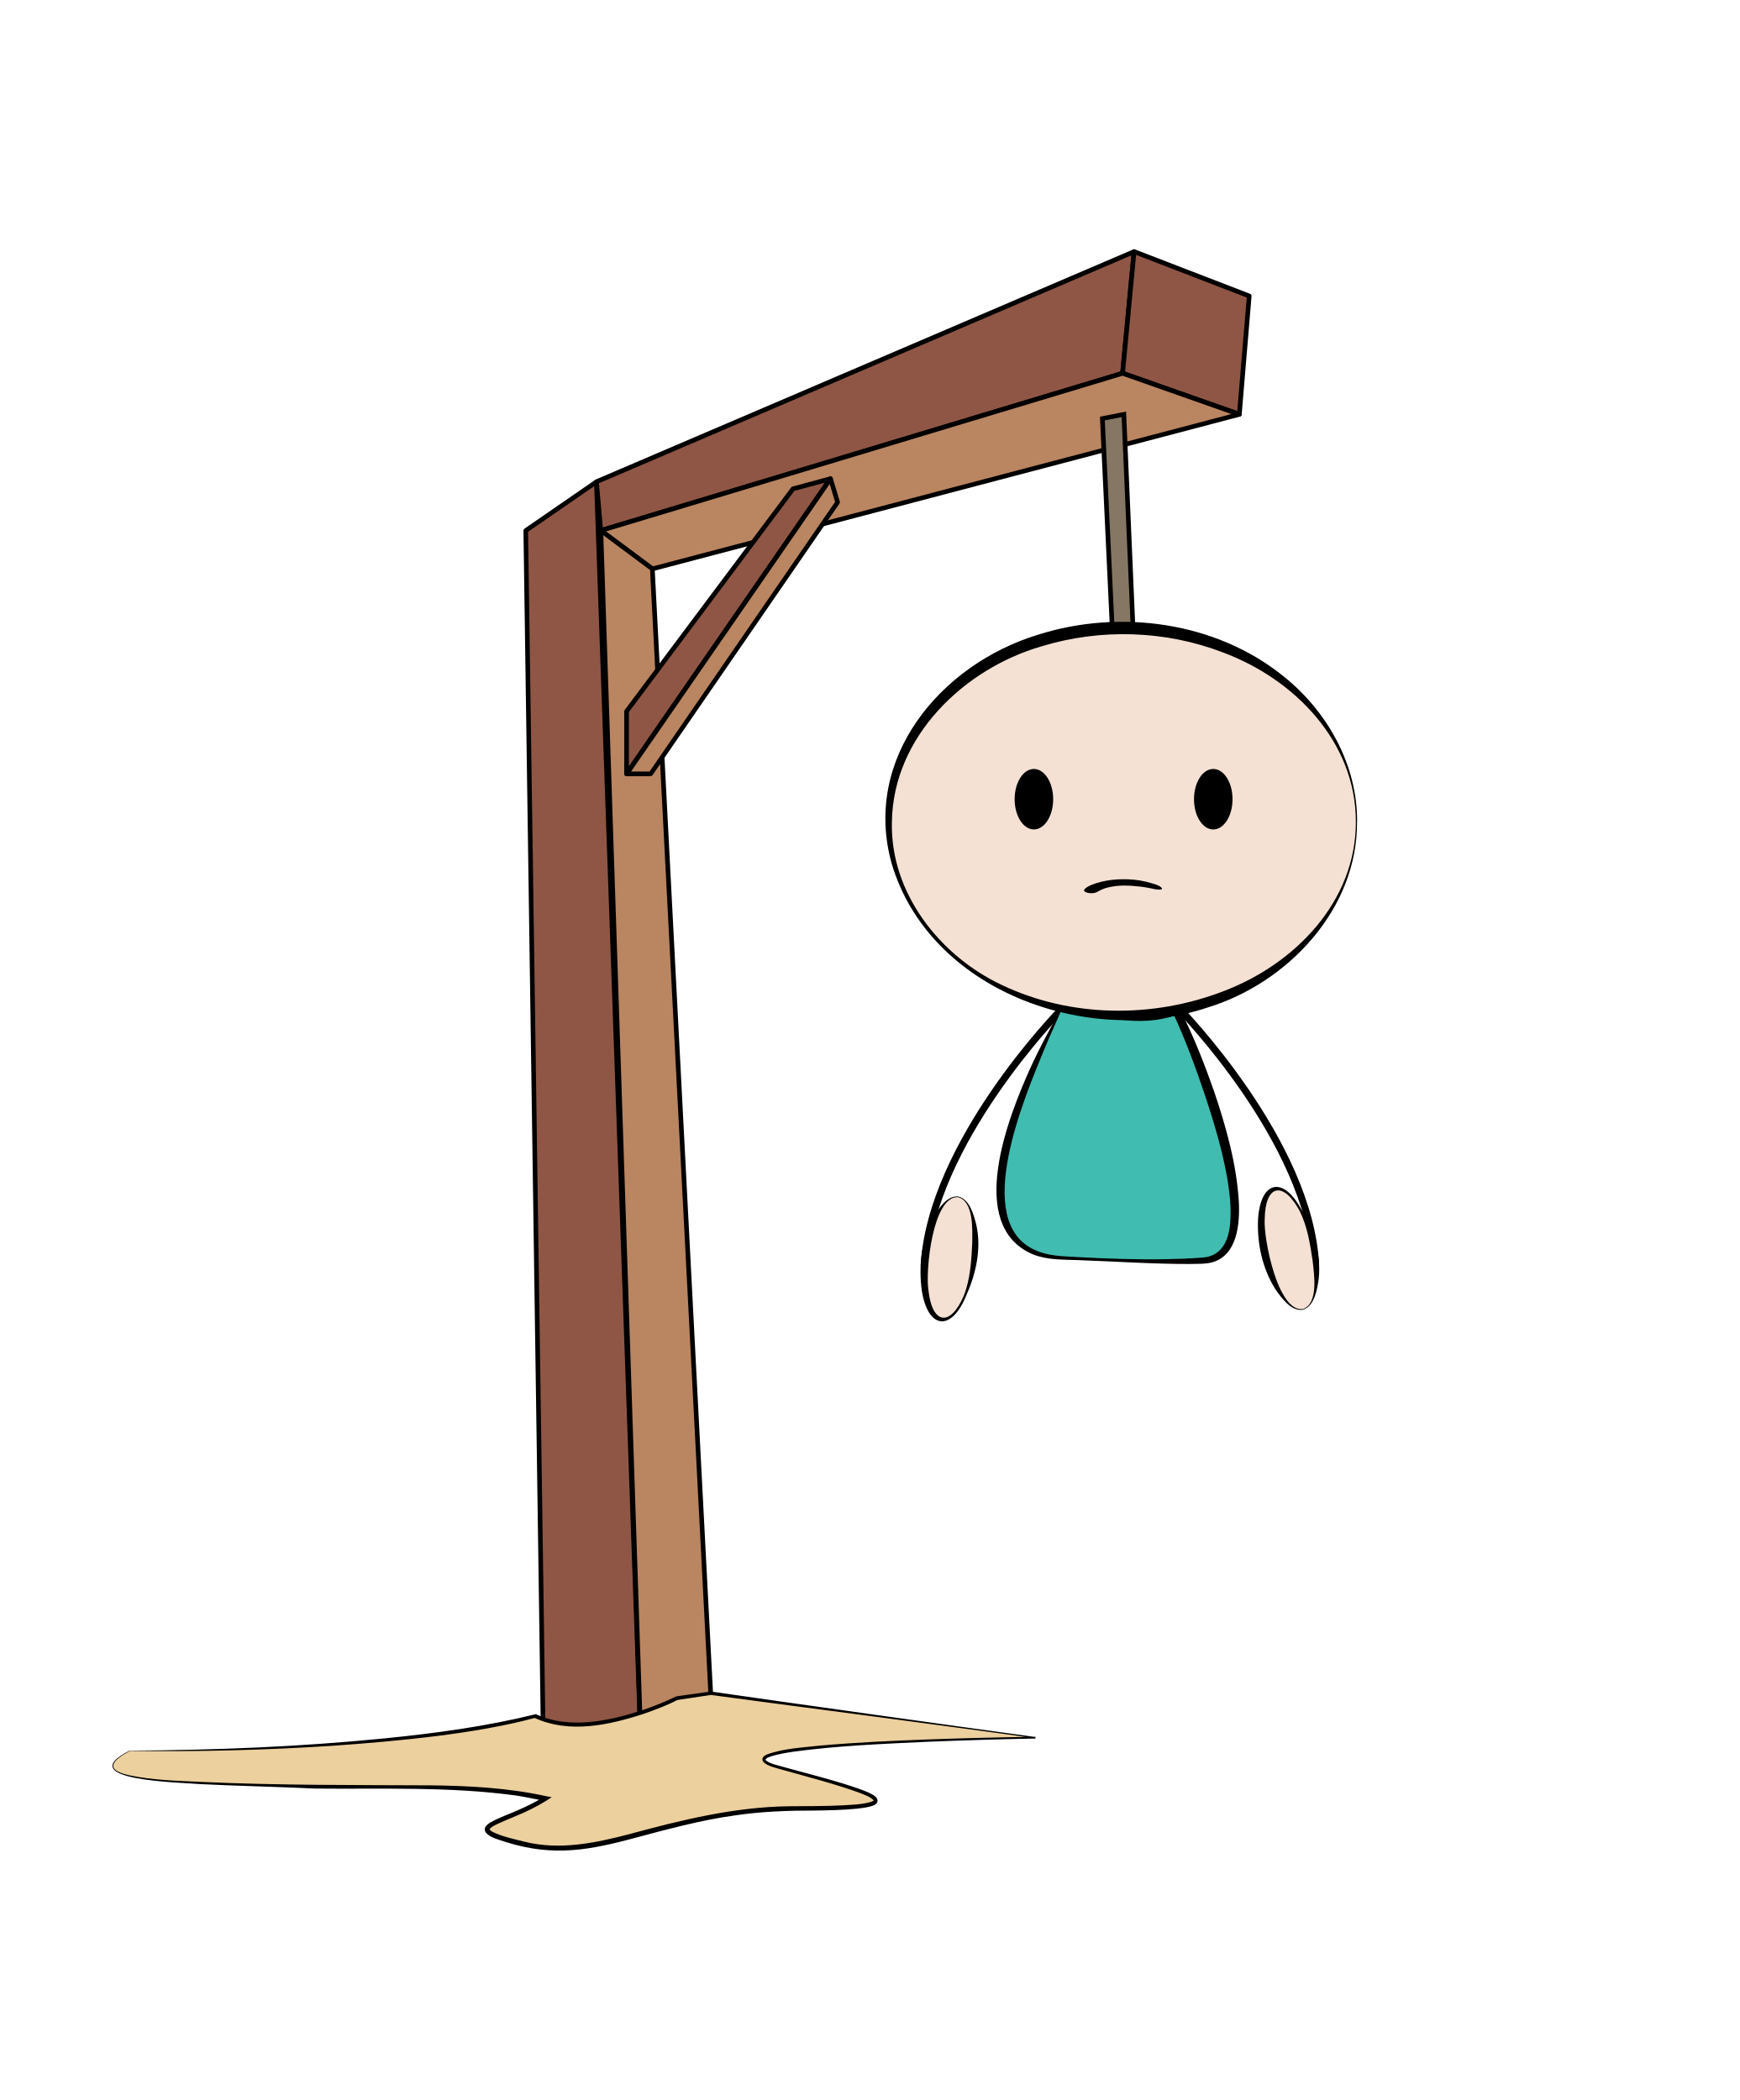
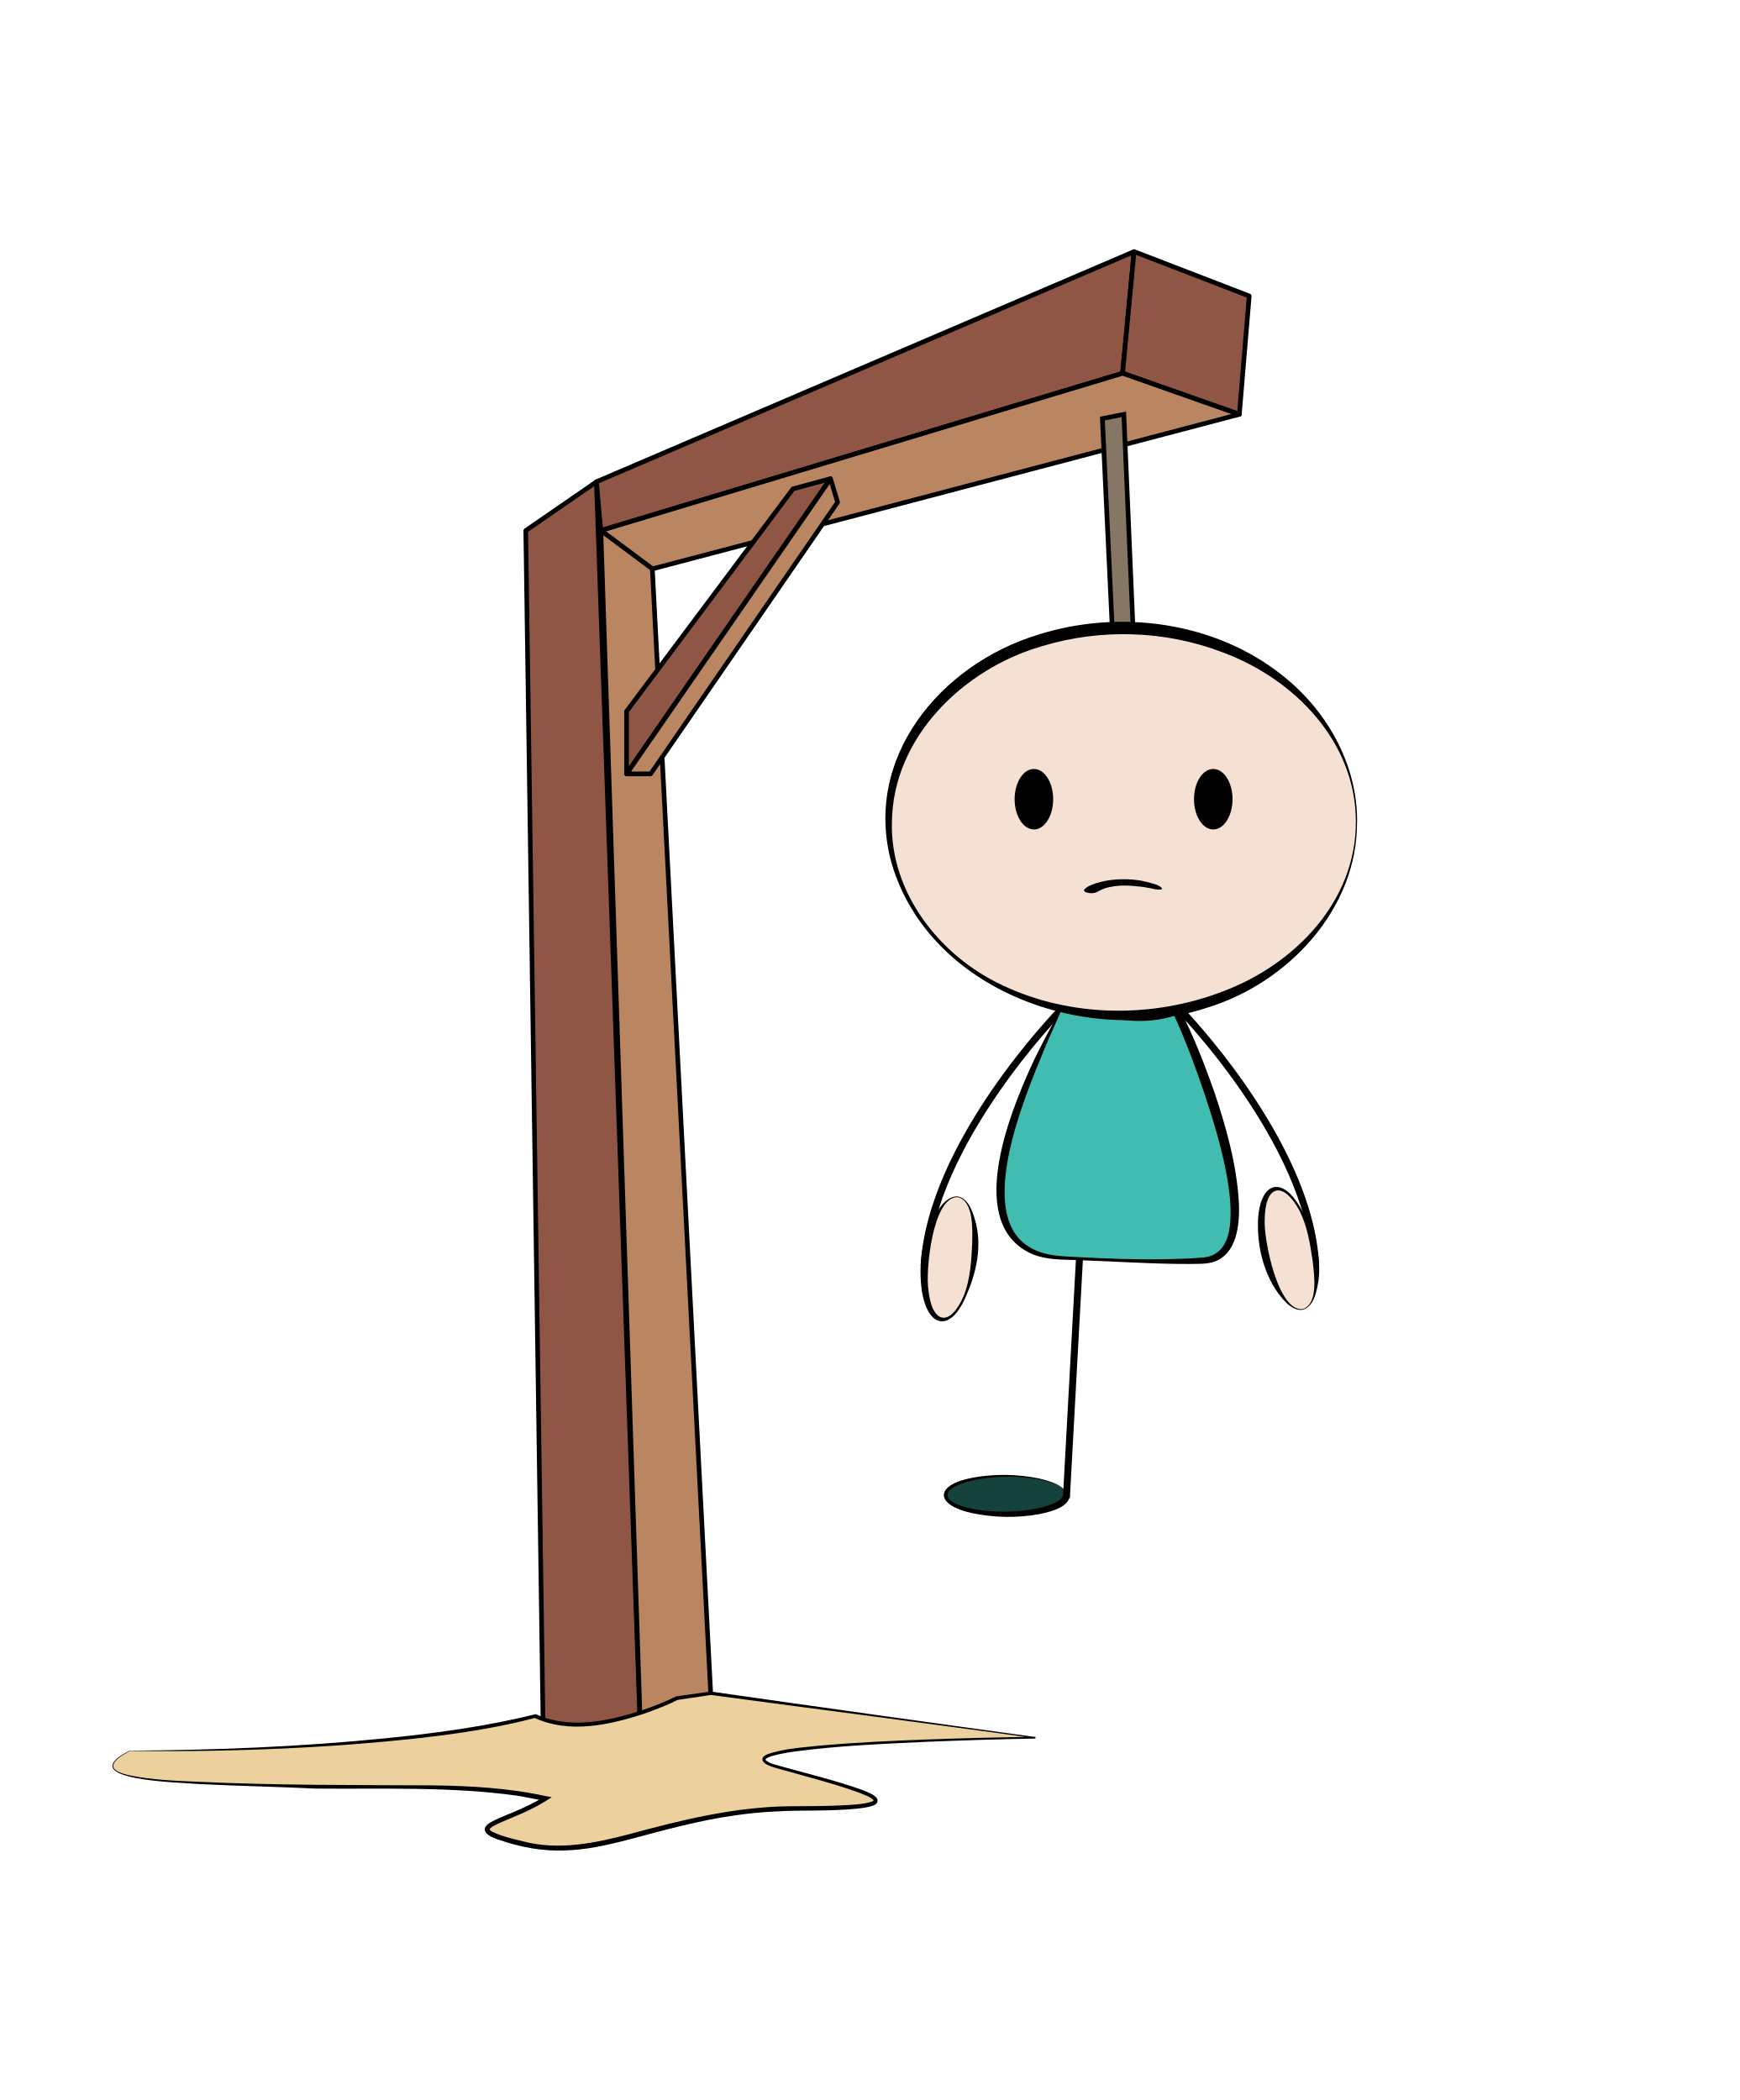
<svg xmlns="http://www.w3.org/2000/svg" viewBox="0 0 264.53 319.36">
  <g id="Capa_1">
    <g>
      <g>
        <g>
          <polygon points="90.69 73.27 91.35 80.69 170.68 56.77 172.43 38.27 90.69 73.27" style="fill:#8f5645;" />
          <path d="M91.35,81.04c-.07,0-.14-.02-.2-.06-.09-.06-.14-.16-.15-.26l-.67-7.42c-.01-.15,.07-.3,.21-.36l81.75-35c.11-.05,.25-.03,.35,.04,.1,.07,.16,.2,.14,.32l-1.75,18.5c-.01,.14-.11,.26-.25,.31l-79.33,23.92s-.07,.02-.1,.02Zm-.29-7.55l.6,6.73,78.69-23.72,1.67-17.67-80.96,34.66Z" />
        </g>
        <g>
          <polygon points="172.43 38.27 189.93 45.02 188.43 63.02 170.68 56.77 172.43 38.27" style="fill:#8f5645;" />
          <path d="M188.43,63.37s-.08,0-.12-.02l-17.75-6.25c-.15-.05-.25-.21-.23-.37l1.75-18.5c.01-.11,.07-.21,.17-.27,.09-.06,.21-.07,.31-.03l17.5,6.75c.15,.06,.24,.2,.23,.36l-1.5,18c0,.11-.07,.21-.16,.27-.06,.04-.13,.06-.19,.06Zm-17.37-6.85l17.06,6.01,1.44-17.28-16.82-6.49-1.68,17.76Z" />
        </g>
        <g>
          <polygon points="188.43 63.02 99.19 86.52 91.35 80.69 170.68 56.77 188.43 63.02" style="fill:#ba8561;" />
          <path d="M99.19,86.87c-.08,0-.15-.02-.21-.07l-7.83-5.83c-.11-.08-.16-.21-.14-.35,.02-.13,.12-.24,.25-.28l79.33-23.92c.07-.02,.15-.02,.22,0l17.75,6.25c.15,.05,.24,.19,.24,.35s-.11,.29-.26,.33l-89.25,23.5s-.06,.01-.09,.01Zm-7.06-6.05l7.13,5.31,87.97-23.16-16.55-5.83-78.55,23.68Z" />
        </g>
      </g>
      <g>
        <polygon points="79.94 80.69 90.69 73.27 97.56 268.76 82.56 261.63 79.94 80.69" style="fill:#8f5645;" />
        <path d="M97.56,269.11c-.05,0-.1-.01-.15-.03l-15-7.12c-.12-.06-.2-.18-.2-.31l-2.62-180.95c0-.12,.06-.23,.15-.3l10.75-7.42c.11-.07,.24-.08,.36-.02,.12,.06,.19,.17,.19,.3l6.87,195.49c0,.12-.06,.24-.16,.31-.06,.04-.13,.06-.19,.06Zm-14.65-7.7l14.27,6.78-6.83-194.26-10.06,6.94,2.62,180.54Z" />
      </g>
      <g>
        <polygon points="97.56 268.76 108.06 257.51 99.19 86.52 91.35 80.69 97.56 268.76" style="fill:#ba8561;" />
        <path d="M97.56,269.11s-.08,0-.12-.02c-.13-.05-.22-.18-.23-.32l-6.21-188.07c0-.14,.07-.26,.19-.33,.12-.06,.27-.05,.38,.03l7.83,5.83c.08,.06,.14,.16,.14,.27l8.87,170.99c0,.1-.03,.19-.09,.26l-10.5,11.25c-.07,.07-.16,.11-.26,.11Zm-5.83-187.71l6.16,186.48,9.81-10.51-8.86-170.68-7.11-5.29Z" />
      </g>
      <g>
        <path d="M19.69,266.26s39,.5,61.75-5.25c8.23,4,21.5-2.75,21.5-2.75l5.12-.75,49.37,6.75s-52.75,.75-39,4.5c13.75,3.75,23.25,6.25,3.25,6.25s-30,8.25-41.75,5.5-3.25-3,3-7c-5.5-1-7.25-2-34.75-1.75-17-.75-38.5-.25-28.5-5.5Z" style="fill:#ecd09d;" />
        <path d="M19.68,266.23c12.94-.07,25.87-.58,38.75-1.86,7.65-.76,15.48-1.82,22.93-3.66,0,0,.11-.03,.11-.03,0,0,.1,.05,.1,.05,5.1,2.29,10.99,1,16.1-.65,1.76-.6,3.51-1.29,5.17-2.11,0,0,.04,0,.04,0l5.13-.73s.04,0,.04,0h.04c14.19,2.04,35.32,5,49.35,6.92,0,0-.01,.23-.01,.23-5.45,.1-10.9,.27-16.35,.49-6.8,.32-13.62,.59-20.37,1.5-.53,.08-4.44,.64-4.31,1.28,.66,.61,1.8,.77,2.68,1.04,3.81,1.06,8.08,2.1,11.8,3.43,.83,.35,3.14,1.04,2.41,2.11-.33,.34-.69,.39-1.08,.51-.69,.17-1.38,.25-2.06,.32-2.05,.2-4.1,.24-6.15,.27-3.97-.01-8.28,.14-12.19,.73-5.4,.74-10.64,2.2-15.9,3.6-7.46,1.99-12.82,2.66-20.29,.04-1.22-.4-2.92-1.34-1.16-2.5,1.5-.87,3.17-1.39,4.71-2.11,1.23-.55,2.44-1.15,3.57-1.87l.13,.65c-1.45-.26-2.87-.58-4.3-.81-10.12-1.4-20.39-.97-30.59-1.07-5.84-.28-11.68-.39-17.52-.68-2.91-.26-19.7-.52-10.78-5.08h0Zm.02,.07c-2.35,1.27-4.1,2.77-.1,3.67,3.57,.75,7.24,.84,10.88,1.01,11.68,.54,23.35,.47,35.05,.53,5.85,.07,11.75,.38,17.47,1.64,0,0,.89,.16,.89,.16-1.39,.93-2.9,1.75-4.42,2.42-1.25,.56-2.54,1.05-3.75,1.61-.42,.21-.87,.4-1.19,.72-.08,.09-.1,.15-.09,.14,0,.01,.06,.11,.16,.19,.1,.08,.23,.16,.37,.23,1.5,.71,3.16,1.05,4.79,1.46,5.3,1.34,10.76,.2,15.96-1.16,7.9-2.15,15.95-4.12,24.18-4.23,2.33-.02,5.86-.01,8.17-.14,1.51-.1,3.04-.11,4.45-.56,.14-.05,.27-.13,.32-.18,0-.02,.01,0,0,0,0,0,0,0,0-.02-.54-.59-1.4-.82-2.16-1.15-3.65-1.34-7.95-2.43-11.73-3.5-.69-.24-3.13-.66-3.03-1.67,.08-.36,.42-.52,.69-.66,2.61-.94,5.39-1.04,8.12-1.35,5.44-.48,10.89-.73,16.34-.93,5.45-.2,10.9-.33,16.36-.41,0,0-.01,.23-.01,.23-7.05-1.01-17.51-2.35-24.69-3.33,0,.02-24.95-3.29-24.63-3.26,0,0-5.12,.77-5.12,.77-1.22,.67-3.47,1.53-5.11,2.1-5.26,1.72-11.3,3.05-16.57,.63-8.95,2.41-20.58,3.51-30.57,4.22-10.29,.68-20.74,.93-31.04,.79h0Z" />
      </g>
      <g>
        <g>
          <polygon points="120.58 74.34 95.27 108.18 95.27 117.68 126.27 72.81 120.58 74.34" style="fill:#8f5645;" />
          <path d="M95.27,118.04s-.07,0-.11-.02c-.15-.05-.25-.18-.25-.34v-9.5c0-.08,.02-.15,.07-.21l25.31-33.84c.05-.06,.11-.11,.19-.13l5.69-1.54c.14-.04,.3,.02,.38,.14,.09,.12,.09,.28,0,.41l-31,44.88c-.07,.1-.18,.15-.29,.15Zm.35-9.74v8.25l29.8-43.15-4.64,1.25-25.17,33.65Z" />
        </g>
        <g>
          <polygon points="126.27 72.81 127.35 76.39 98.94 117.68 95.27 117.68 126.27 72.81" style="fill:#ba8561;" />
          <path d="M98.94,118.04h-3.67c-.13,0-.25-.07-.31-.19-.06-.12-.05-.26,.02-.37l31-44.88c.08-.11,.21-.17,.35-.15,.13,.02,.24,.12,.28,.25l1.08,3.58c.03,.1,.01,.21-.05,.3l-28.42,41.29c-.07,.1-.18,.15-.29,.15Zm-2.99-.71h2.81l28.21-41-.82-2.72-30.2,43.72Z" />
        </g>
      </g>
    </g>
  </g>
  <g id="Capa_3">
    <g>
      <polyline points="167.61 63.66 170.88 63.02 172.28 95.43 169.16 96.6 167.61 63.66" style="fill:#867664;" />
      <path d="M168.83,97.1l-1.59-33.73,3.97-.78,1.42,33.08-3.81,1.43Zm-.85-33.16l1.51,32.15,2.42-.91-1.37-31.75-2.56,.5Z" />
    </g>
  </g>
  <g id="Capa_8">
    <g>
      <path d="M199.49,192.3c-.97-18.49-20.44-38.39-20.63-38.59l.76-.75c.2,.2,19.95,20.4,20.94,39.28l-1.06,.06Z" />
      <g>
        <ellipse cx="195.98" cy="189.96" rx="3.72" ry="9.41" transform="translate(-37.93 49.32) rotate(-13.09)" style="fill:#f4e1d3;" />
        <path d="M198.1,199.08c2.4-.85,1.7-5.25,1.49-7.25-.38-2.62-.8-5.29-1.99-7.69-2.51-4.63-5.26-4.01-5.31,1.32-.19,2.85,1.99,14.15,5.81,13.61h0Zm.02,.1c-1.8,.3-3.32-1.84-4.22-3.15-1.97-3.14-2.78-6.91-2.62-10.6,.36-5.85,3.82-6.69,6.61-1.45,1.79,3.17,3.03,6.82,2.61,10.51-.23,1.59-.63,4.14-2.39,4.69h0Z" />
      </g>
    </g>
  </g>
  <g id="Capa_9">
    <g>
      <path d="M141.04,192.57l-1.06-.06c.99-18.89,20.74-39.08,20.94-39.28l.76,.75c-.2,.2-19.66,20.11-20.63,38.59Z" />
      <g>
        <ellipse cx="144.4" cy="191.33" rx="9.41" ry="3.72" transform="translate(-64.32 309.2) rotate(-82.41)" style="fill:#f4e1d3;" />
        <path d="M145.65,181.95c1.8,.38,2.44,2.89,2.82,4.44,.77,3.63-.11,7.39-1.59,10.71-2.27,5.47-5.8,5-6.72-.81-.51-3.65-.07-7.49,1.59-10.8,.77-1.4,2.07-3.66,3.9-3.54h0Zm-.01,.11c-3.85-.17-4.95,11.28-4.48,14.11,.55,5.28,3.35,5.68,5.41,.81,.96-2.5,1.12-5.2,1.25-7.85,.02-2,.28-6.47-2.18-7.07h0Z" />
      </g>
    </g>
  </g>
+   <g id="Capa_11">
+     <g>
+       <g>
+         <ellipse cx="152.95" cy="227.36" rx="9.19" ry="2.92" style="fill:#16423d;" />
+         <path d="M162.68,227.36c-.16,1.95-3.05,2.54-4.58,2.89-3.4,.62-6.88,.57-10.26-.13-5.73-1.23-5.83-4.29,.03-5.4,3.35-.61,6.82-.56,10.15,.13,1.27,.32,3.98,.95,4.13,2.5,0,0,.53,0,.53,0h0Zm-.53,0c-.18-1.54-2.89-2.08-4.16-2.37-3.31-.6-6.76-.56-10.04,.13-5.14,1.17-5.24,3.3,.03,4.36,3.26,.59,6.7,.55,9.93-.13,1.04-.26,3.49-.85,3.71-1.98,0,0,.53,0,.53,0h0Z" />
+       </g>
+       <rect x="144.11" y="208.26" width="38.15" height="1.06" transform="translate(-54.21 360.31) rotate(-86.87)" />
+     </g>
+   </g>
  <g id="Capa_7">
    <g>
      <path d="M161.37,153.4c-.48,1.6-20.39,36.55-.24,37.89,1.52,0,15.01,.88,21.88,.41,11.51-.79-1.19-32.18-4.16-37.96-6.87,2.63-12.13-.34-17.48-.34Z" style="fill:#40bcb0;" />
      <path d="M161.41,153.45s0,.05,0,.07l-.04,.1-.08,.2s-.17,.39-.17,.39c-.77,1.77-1.64,3.66-2.37,5.44-2.91,7.08-11.07,26.04-1.45,30.42,1.99,.96,4.36,.98,6.53,1.1,4.51,.25,9.03,.41,13.55,.32,1.69-.03,3.38-.08,5.06-.22,3.11-.03,4.34-2.32,4.59-5.16,.2-2.16-.02-4.39-.37-6.58-.75-4.41-2.04-8.73-3.45-12.98-1.43-4.24-3-8.5-4.88-12.55,0,0,.74,.28,.74,.28-2.86,1.05-6,1.21-8.98,.72-2.92-.44-5.72-1.35-8.67-1.56h0Zm-.08-.11c2.97-.15,5.93,.63,8.85,.91,2.88,.31,5.78,.01,8.46-1.07,0,0,.49-.19,.49-.19l.25,.48c2.09,4.06,3.74,8.3,5.25,12.6,1.82,5.4,3.38,10.96,3.73,16.69,.17,3.34-.22,8.15-4.08,9.22-1.19,.29-2.31,.2-3.5,.24-5.24,.02-11.69-.41-16.97-.59-2.29-.09-4.62,0-6.8-.89-10.24-4.4-3.68-20.93-.36-28.3,1.4-3.1,3.07-6.11,4.68-9.09h0Z" />
    </g>
  </g>
  <g id="Capa_4">
    <g>
      <ellipse cx="170.68" cy="124.96" rx="35.56" ry="29.46" style="fill:#f4e1d3;" />
      <path d="M206.33,124.96c.09,13.29-10.52,24.55-22.81,28.29-18.18,6.02-42.17-2.55-47.93-21.87-4.52-16.01,7.35-30.31,22.22-34.85,12.39-3.94,26.92-2.01,37.18,6.19,6.76,5.33,11.41,13.55,11.35,22.24h0Zm-.18,0c.01-12.13-9.32-21.68-20.16-25.72-8.76-3.39-18.66-3.69-27.63-.95-11.85,3.44-22.57,13.78-22.75,26.67-.3,10.76,7.23,20.38,16.71,24.83,10.45,4.99,22.96,5.1,33.69,.95,10.83-4.09,20.18-13.63,20.14-25.77h0Z" />
    </g>
    <path d="M164.92,135.19c-.5,.52,1.06,.87,1.84,.48,.54-.28,.96-.54,1.7-.71,.74-.18,1.56-.28,2.4-.29,.91,0,1.81,.08,2.68,.18,.47,.06,.93,.14,1.37,.23,.46,.1,.87,.21,1.4,.21,.2,0,.42-.07,.37-.17-.24-.5-1.55-.81-2.47-1.04-1.11-.28-2.4-.39-3.66-.37-1.06,.02-2.15,.15-3.08,.38-1.01,.25-2.08,.62-2.54,1.11Z" />
  </g>
  <g id="Capa_5">
    <g>
      <ellipse cx="157.2" cy="121.54" rx="2.93" ry="4.6" />
      <ellipse cx="184.47" cy="121.54" rx="2.93" ry="4.6" />
    </g>
  </g>
</svg>
